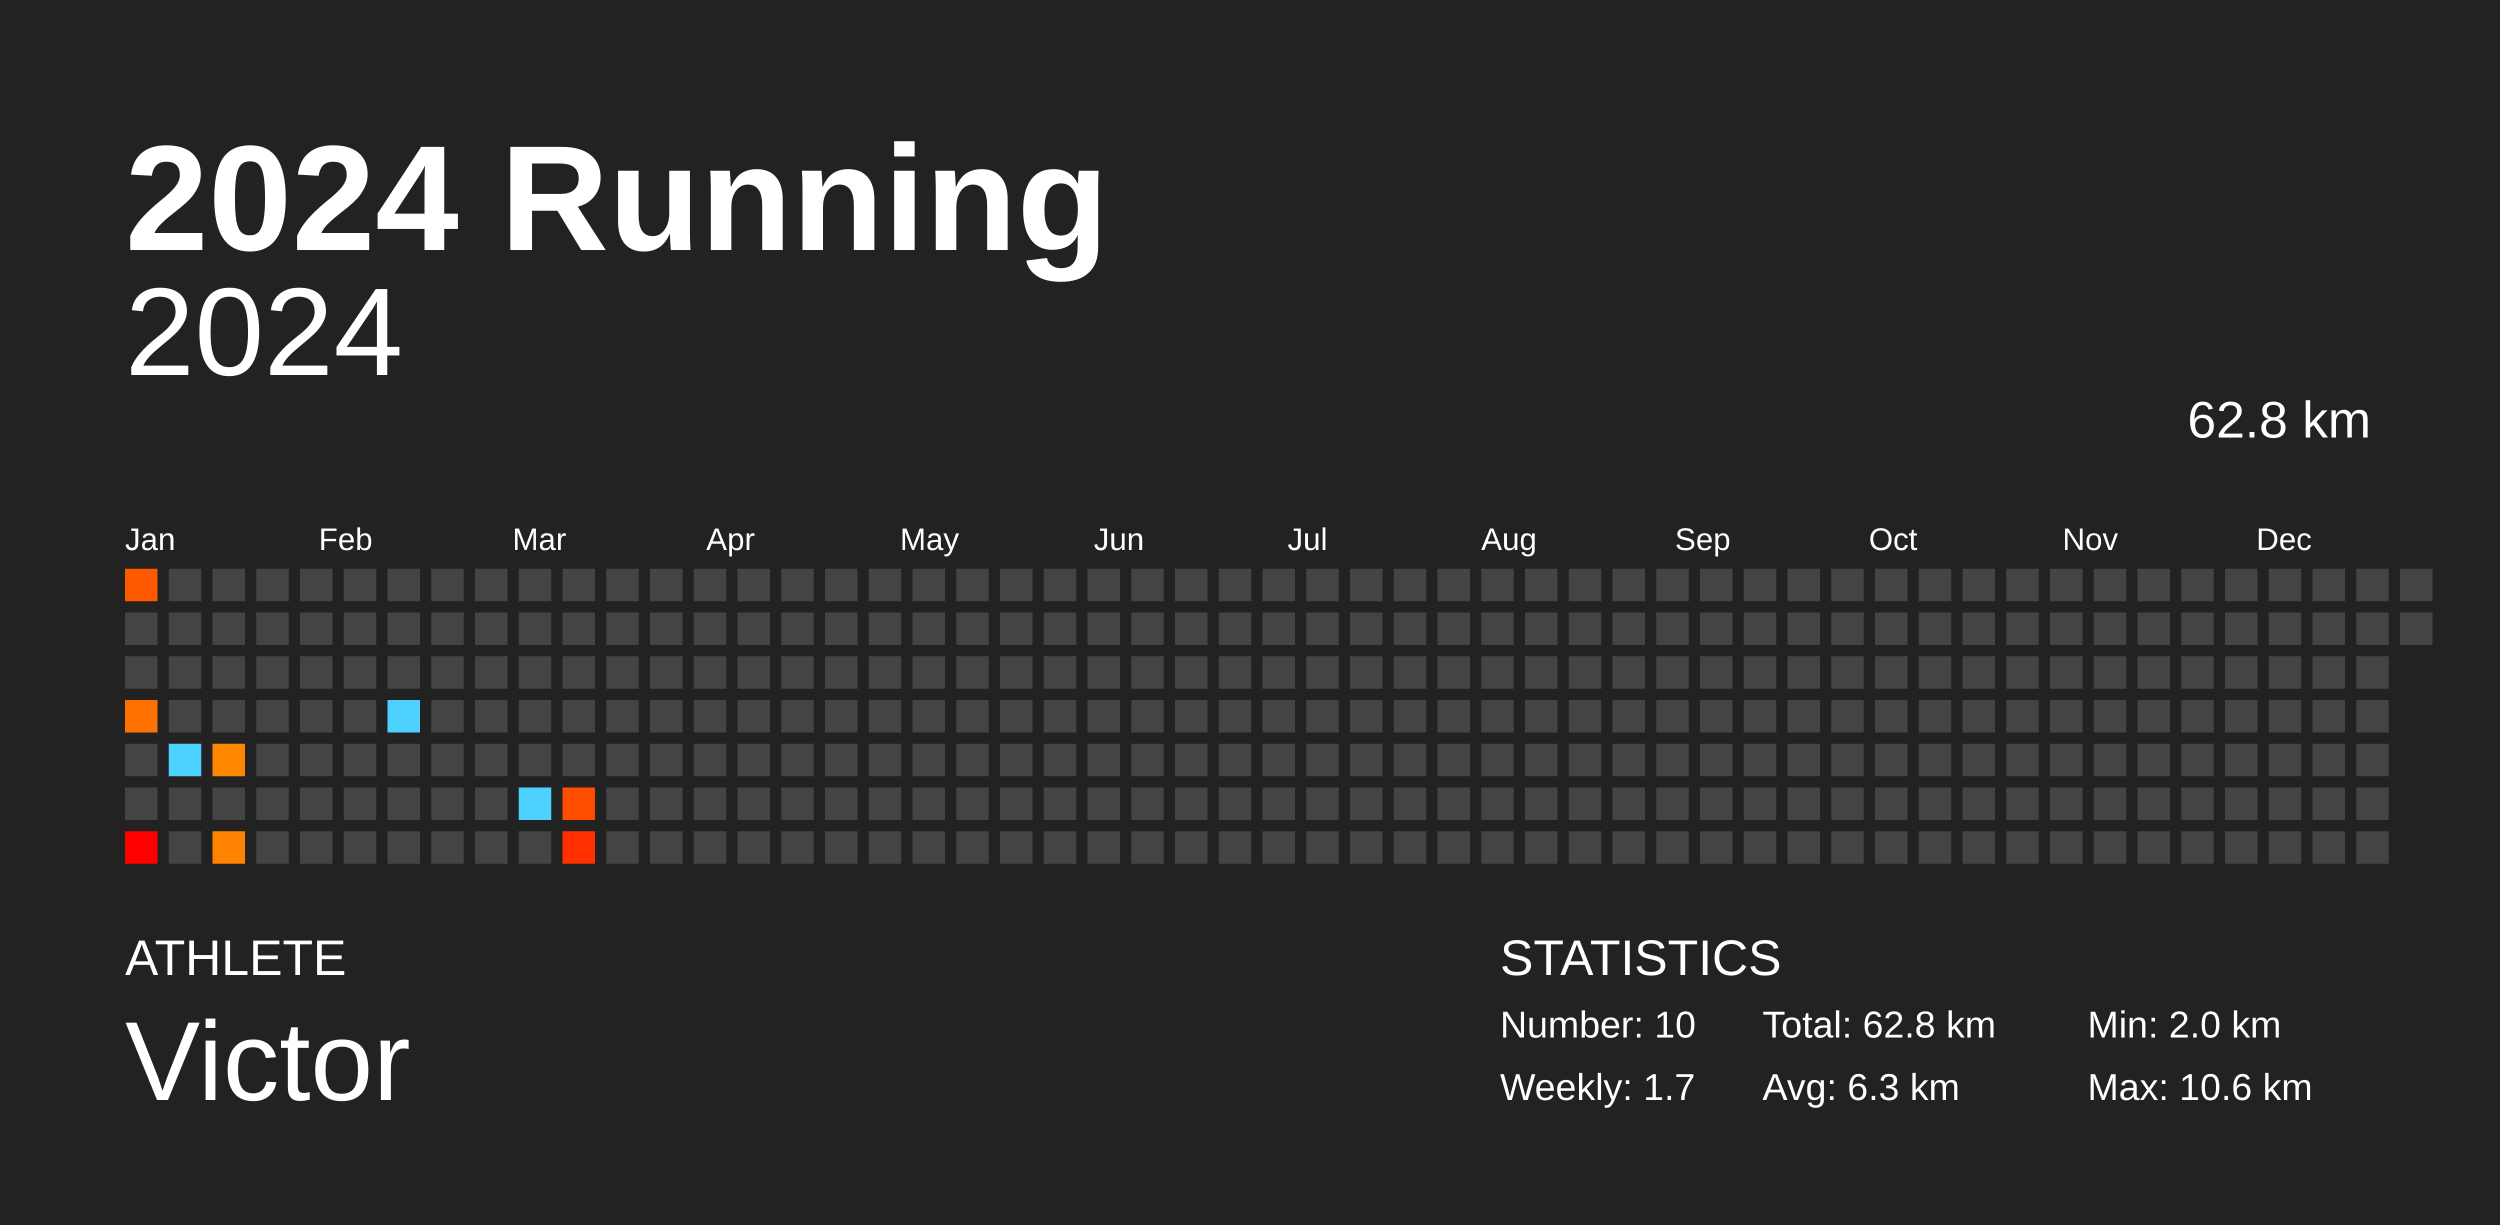
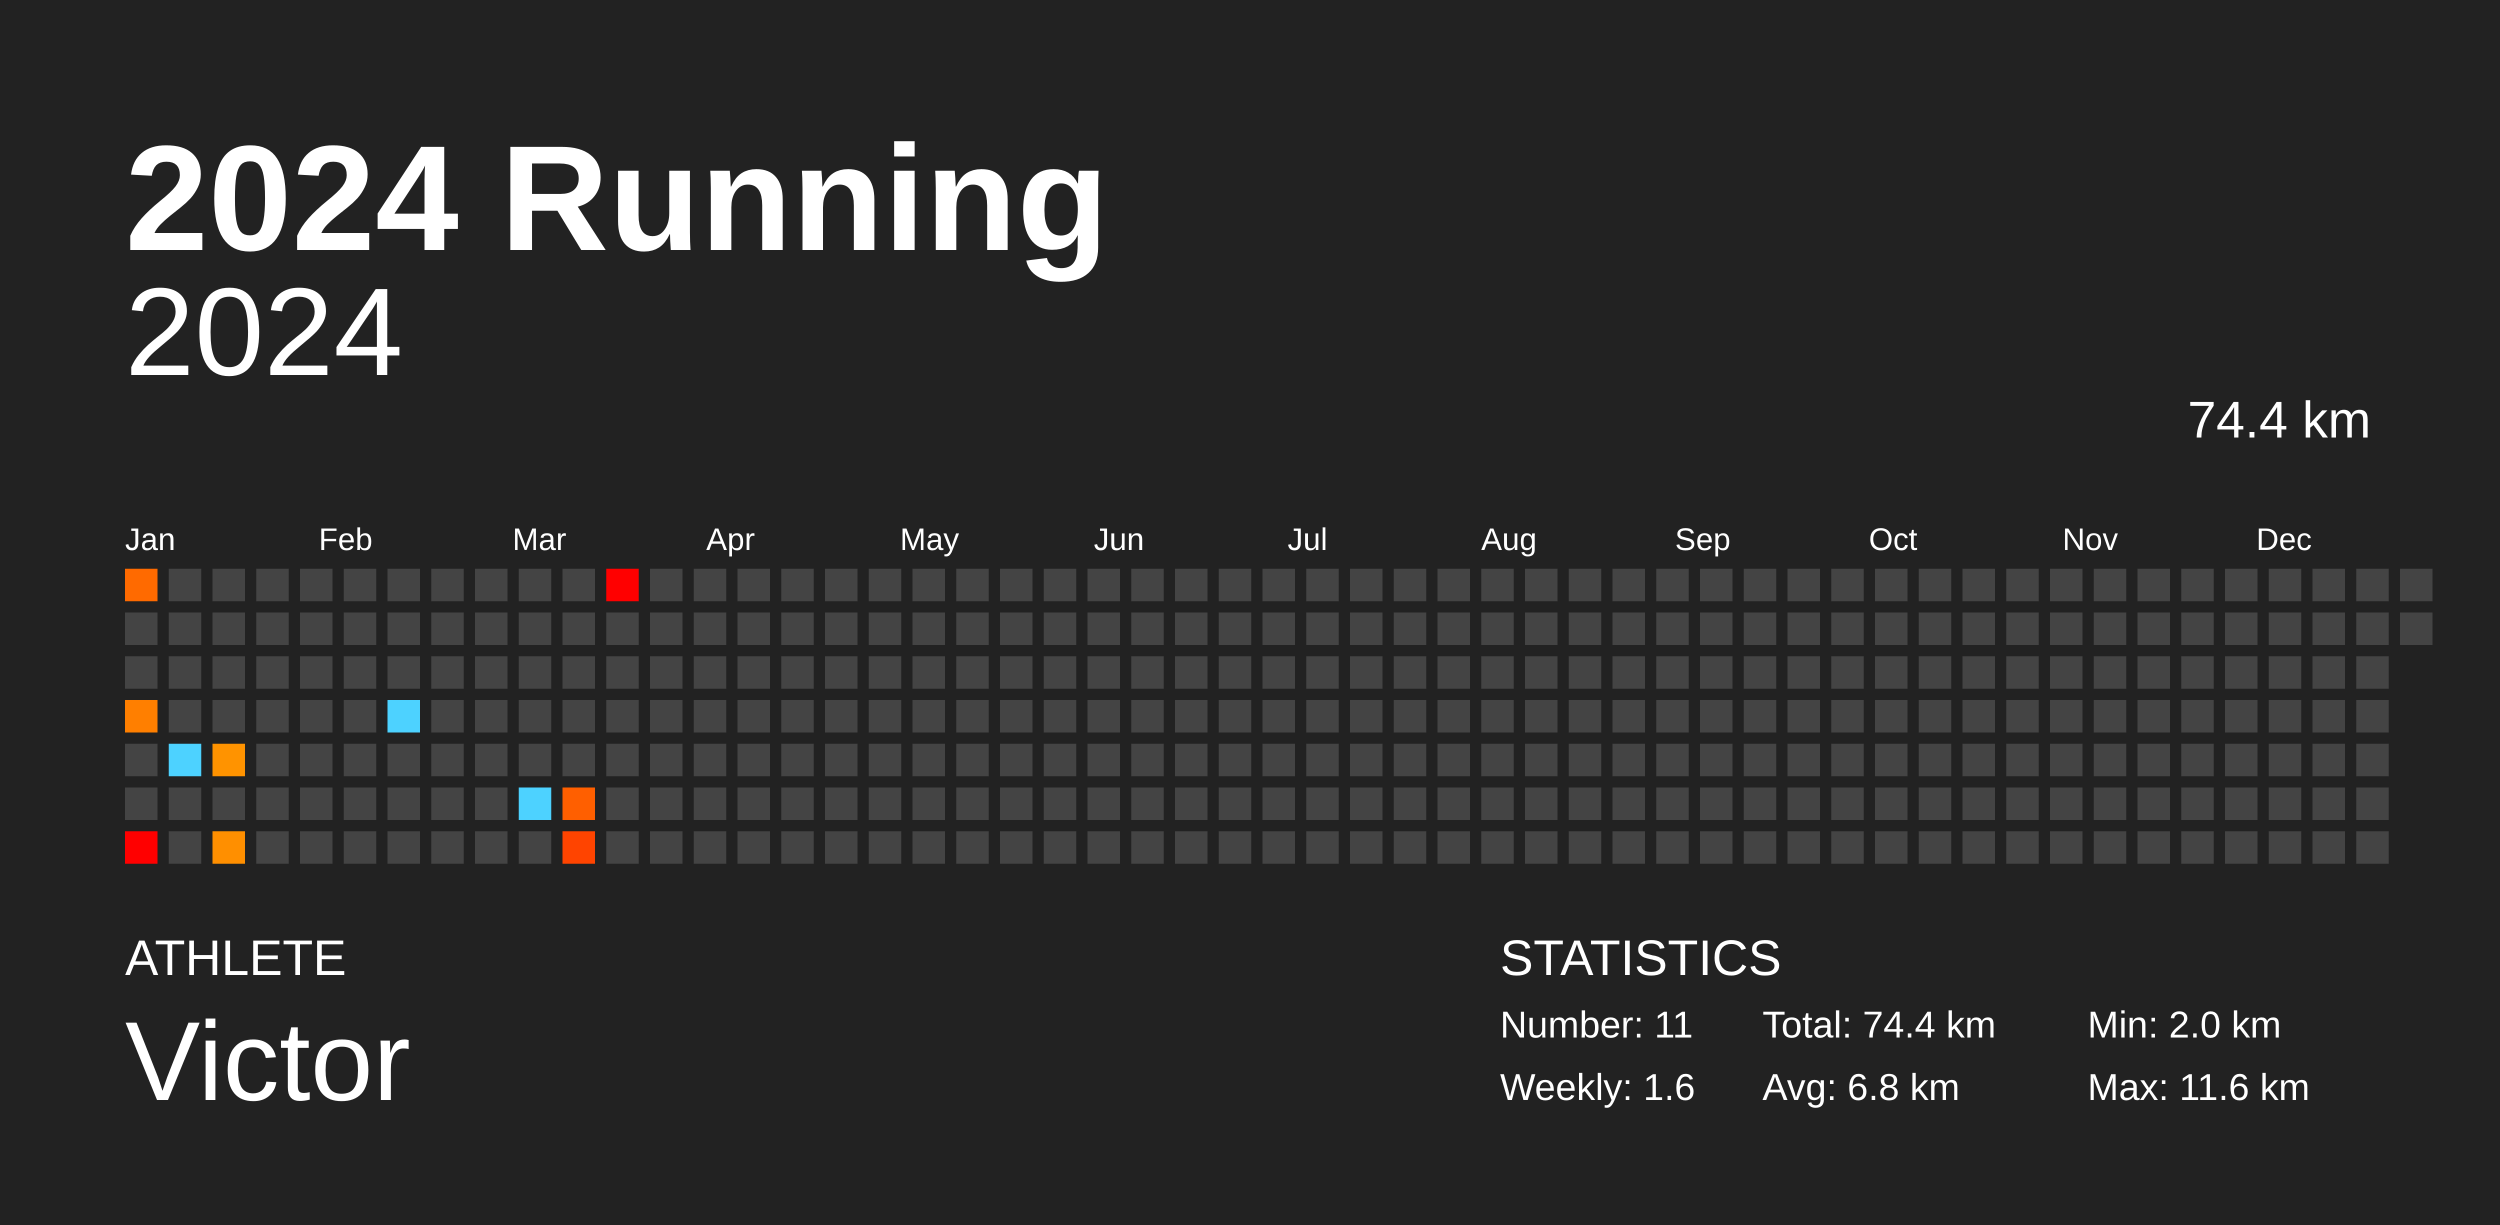
<svg xmlns="http://www.w3.org/2000/svg" baseProfile="full" height="98mm" version="1.1" viewBox="0,0,200,98" width="200mm">
  <defs />
  <rect fill="#222222" height="98" width="200" x="0" y="0" />
  <text fill="#FFFFFF" style="font-size:12px; font-family:Arial; font-weight:bold;" x="10" y="20">2024 Running</text>
  <text fill="#FFFFFF" style="font-size:4px; font-family:Arial" x="10" y="78">ATHLETE</text>
  <text fill="#FFFFFF" style="font-size:9px; font-family:Arial" x="10" y="88">Victor</text>
  <text fill="#FFFFFF" style="font-size:4px; font-family:Arial" x="120" y="78">STATISTICS</text>
-   <text fill="#FFFFFF" style="font-size:3px; font-family:Arial" x="120" y="83">Number: 10</text>
-   <text fill="#FFFFFF" style="font-size:3px; font-family:Arial" x="120" y="88">Weekly: 1.7</text>
-   <text fill="#FFFFFF" style="font-size:3px; font-family:Arial" x="141" y="83">Total: 62.8 km</text>
-   <text fill="#FFFFFF" style="font-size:3px; font-family:Arial" x="141" y="88">Avg: 6.3 km</text>
+   <text fill="#FFFFFF" style="font-size:3px; font-family:Arial" x="120" y="83">Number: 11</text>
+   <text fill="#FFFFFF" style="font-size:3px; font-family:Arial" x="120" y="88">Weekly: 1.6</text>
+   <text fill="#FFFFFF" style="font-size:3px; font-family:Arial" x="141" y="83">Total: 74.4 km</text>
+   <text fill="#FFFFFF" style="font-size:3px; font-family:Arial" x="141" y="88">Avg: 6.8 km</text>
  <text fill="#FFFFFF" style="font-size:3px; font-family:Arial" x="167" y="83">Min: 2.0 km</text>
-   <text fill="#FFFFFF" style="font-size:3px; font-family:Arial" x="167" y="88">Max: 10.6 km</text>
+   <text fill="#FFFFFF" style="font-size:3px; font-family:Arial" x="167" y="88">Max: 11.6 km</text>
  <text alignment-baseline="hanging" fill="#FFFFFF" style="font-size:10.0px; font-family:Arial;" x="10" y="30">2024</text>
-   <text alignment-baseline="hanging" fill="#FFFFFF" style="font-size:4.125px; font-family:Arial;" x="175" y="35">62.8 km</text>
+   <text alignment-baseline="hanging" fill="#FFFFFF" style="font-size:4.125px; font-family:Arial;" x="175" y="35">74.4 km</text>
  <text fill="#FFFFFF" style="font-size:2.5px; font-family:Arial" x="10.0" y="44">Jan</text>
  <text fill="#FFFFFF" style="font-size:2.5px; font-family:Arial" x="25.5" y="44">Feb</text>
  <text fill="#FFFFFF" style="font-size:2.5px; font-family:Arial" x="41.0" y="44">Mar</text>
  <text fill="#FFFFFF" style="font-size:2.5px; font-family:Arial" x="56.5" y="44">Apr</text>
  <text fill="#FFFFFF" style="font-size:2.5px; font-family:Arial" x="72.0" y="44">May</text>
  <text fill="#FFFFFF" style="font-size:2.5px; font-family:Arial" x="87.5" y="44">Jun</text>
  <text fill="#FFFFFF" style="font-size:2.5px; font-family:Arial" x="103.0" y="44">Jul</text>
  <text fill="#FFFFFF" style="font-size:2.5px; font-family:Arial" x="118.5" y="44">Aug</text>
  <text fill="#FFFFFF" style="font-size:2.5px; font-family:Arial" x="134.0" y="44">Sep</text>
  <text fill="#FFFFFF" style="font-size:2.5px; font-family:Arial" x="149.5" y="44">Oct</text>
  <text fill="#FFFFFF" style="font-size:2.5px; font-family:Arial" x="165.0" y="44">Nov</text>
  <text fill="#FFFFFF" style="font-size:2.5px; font-family:Arial" x="180.5" y="44">Dec</text>
-   <rect fill="#ff5900" height="2.6" width="2.6" x="10.0" y="45.5" />
+   <rect fill="#ff6a00" height="2.6" width="2.6" x="10.0" y="45.5" />
  <rect fill="#444444" height="2.6" width="2.6" x="10.0" y="49.0" />
  <rect fill="#444444" height="2.6" width="2.6" x="10.0" y="52.5" />
-   <rect fill="#ff7100" height="2.6" width="2.6" x="10.0" y="56.0" />
+   <rect fill="#ff7f00" height="2.6" width="2.6" x="10.0" y="56.0" />
  <rect fill="#444444" height="2.6" width="2.6" x="10.0" y="59.5" />
  <rect fill="#444444" height="2.6" width="2.6" x="10.0" y="63.0" />
  <rect fill="red" height="2.6" width="2.6" x="10.0" y="66.5" />
  <rect fill="#444444" height="2.6" width="2.6" x="13.5" y="45.5" />
  <rect fill="#444444" height="2.6" width="2.6" x="13.5" y="49.0" />
  <rect fill="#444444" height="2.6" width="2.6" x="13.5" y="52.5" />
  <rect fill="#444444" height="2.6" width="2.6" x="13.5" y="56.0" />
  <rect fill="#4dd2ff" height="2.6" width="2.6" x="13.5" y="59.5" />
  <rect fill="#444444" height="2.6" width="2.6" x="13.5" y="63.0" />
  <rect fill="#444444" height="2.6" width="2.6" x="13.5" y="66.5" />
  <rect fill="#444444" height="2.6" width="2.6" x="17.0" y="45.5" />
  <rect fill="#444444" height="2.6" width="2.6" x="17.0" y="49.0" />
  <rect fill="#444444" height="2.6" width="2.6" x="17.0" y="52.5" />
  <rect fill="#444444" height="2.6" width="2.6" x="17.0" y="56.0" />
-   <rect fill="#ff8700" height="2.6" width="2.6" x="17.0" y="59.5" />
+   <rect fill="#ff9300" height="2.6" width="2.6" x="17.0" y="59.5" />
  <rect fill="#444444" height="2.6" width="2.6" x="17.0" y="63.0" />
-   <rect fill="#ff8200" height="2.6" width="2.6" x="17.0" y="66.5" />
+   <rect fill="#ff8f00" height="2.6" width="2.6" x="17.0" y="66.5" />
  <rect fill="#444444" height="2.6" width="2.6" x="20.5" y="45.5" />
  <rect fill="#444444" height="2.6" width="2.6" x="20.5" y="49.0" />
  <rect fill="#444444" height="2.6" width="2.6" x="20.5" y="52.5" />
  <rect fill="#444444" height="2.6" width="2.6" x="20.5" y="56.0" />
  <rect fill="#444444" height="2.6" width="2.6" x="20.5" y="59.5" />
  <rect fill="#444444" height="2.6" width="2.6" x="20.5" y="63.0" />
  <rect fill="#444444" height="2.6" width="2.6" x="20.5" y="66.5" />
  <rect fill="#444444" height="2.6" width="2.6" x="24.0" y="45.5" />
  <rect fill="#444444" height="2.6" width="2.6" x="24.0" y="49.0" />
  <rect fill="#444444" height="2.6" width="2.6" x="24.0" y="52.5" />
  <rect fill="#444444" height="2.6" width="2.6" x="24.0" y="56.0" />
  <rect fill="#444444" height="2.6" width="2.6" x="24.0" y="59.5" />
  <rect fill="#444444" height="2.6" width="2.6" x="24.0" y="63.0" />
  <rect fill="#444444" height="2.6" width="2.6" x="24.0" y="66.5" />
  <rect fill="#444444" height="2.6" width="2.6" x="27.5" y="45.5" />
  <rect fill="#444444" height="2.6" width="2.6" x="27.5" y="49.0" />
  <rect fill="#444444" height="2.6" width="2.6" x="27.5" y="52.5" />
  <rect fill="#444444" height="2.6" width="2.6" x="27.5" y="56.0" />
  <rect fill="#444444" height="2.6" width="2.6" x="27.5" y="59.5" />
  <rect fill="#444444" height="2.6" width="2.6" x="27.5" y="63.0" />
  <rect fill="#444444" height="2.6" width="2.6" x="27.5" y="66.5" />
  <rect fill="#444444" height="2.6" width="2.6" x="31.0" y="45.5" />
  <rect fill="#444444" height="2.6" width="2.6" x="31.0" y="49.0" />
  <rect fill="#444444" height="2.6" width="2.6" x="31.0" y="52.5" />
  <rect fill="#4dd2ff" height="2.6" width="2.6" x="31.0" y="56.0" />
  <rect fill="#444444" height="2.6" width="2.6" x="31.0" y="59.5" />
  <rect fill="#444444" height="2.6" width="2.6" x="31.0" y="63.0" />
  <rect fill="#444444" height="2.6" width="2.6" x="31.0" y="66.5" />
  <rect fill="#444444" height="2.6" width="2.6" x="34.5" y="45.5" />
  <rect fill="#444444" height="2.6" width="2.6" x="34.5" y="49.0" />
  <rect fill="#444444" height="2.6" width="2.6" x="34.5" y="52.5" />
  <rect fill="#444444" height="2.6" width="2.6" x="34.5" y="56.0" />
  <rect fill="#444444" height="2.6" width="2.6" x="34.5" y="59.5" />
  <rect fill="#444444" height="2.6" width="2.6" x="34.5" y="63.0" />
  <rect fill="#444444" height="2.6" width="2.6" x="34.5" y="66.5" />
  <rect fill="#444444" height="2.6" width="2.6" x="38.0" y="45.5" />
  <rect fill="#444444" height="2.6" width="2.6" x="38.0" y="49.0" />
  <rect fill="#444444" height="2.6" width="2.6" x="38.0" y="52.5" />
  <rect fill="#444444" height="2.6" width="2.6" x="38.0" y="56.0" />
  <rect fill="#444444" height="2.6" width="2.6" x="38.0" y="59.5" />
  <rect fill="#444444" height="2.6" width="2.6" x="38.0" y="63.0" />
  <rect fill="#444444" height="2.6" width="2.6" x="38.0" y="66.5" />
  <rect fill="#444444" height="2.6" width="2.6" x="41.5" y="45.5" />
  <rect fill="#444444" height="2.6" width="2.6" x="41.5" y="49.0" />
  <rect fill="#444444" height="2.6" width="2.6" x="41.5" y="52.5" />
  <rect fill="#444444" height="2.6" width="2.6" x="41.5" y="56.0" />
  <rect fill="#444444" height="2.6" width="2.6" x="41.5" y="59.5" />
  <rect fill="#4dd2ff" height="2.6" width="2.6" x="41.5" y="63.0" />
  <rect fill="#444444" height="2.6" width="2.6" x="41.5" y="66.5" />
  <rect fill="#444444" height="2.6" width="2.6" x="45.0" y="45.5" />
  <rect fill="#444444" height="2.6" width="2.6" x="45.0" y="49.0" />
  <rect fill="#444444" height="2.6" width="2.6" x="45.0" y="52.5" />
  <rect fill="#444444" height="2.6" width="2.6" x="45.0" y="56.0" />
  <rect fill="#444444" height="2.6" width="2.6" x="45.0" y="59.5" />
-   <rect fill="#ff4d00" height="2.6" width="2.6" x="45.0" y="63.0" />
-   <rect fill="#ff2f00" height="2.6" width="2.6" x="45.0" y="66.5" />
-   <rect fill="#444444" height="2.6" width="2.6" x="48.5" y="45.5" />
+   <rect fill="#ff5f00" height="2.6" width="2.6" x="45.0" y="63.0" />
+   <rect fill="#ff4400" height="2.6" width="2.6" x="45.0" y="66.5" />
+   <rect fill="red" height="2.6" width="2.6" x="48.5" y="45.5" />
  <rect fill="#444444" height="2.6" width="2.6" x="48.5" y="49.0" />
  <rect fill="#444444" height="2.6" width="2.6" x="48.5" y="52.5" />
  <rect fill="#444444" height="2.6" width="2.6" x="48.5" y="56.0" />
  <rect fill="#444444" height="2.6" width="2.6" x="48.5" y="59.5" />
  <rect fill="#444444" height="2.6" width="2.6" x="48.5" y="63.0" />
  <rect fill="#444444" height="2.6" width="2.6" x="48.5" y="66.5" />
  <rect fill="#444444" height="2.6" width="2.6" x="52.0" y="45.5" />
  <rect fill="#444444" height="2.6" width="2.6" x="52.0" y="49.0" />
  <rect fill="#444444" height="2.6" width="2.6" x="52.0" y="52.5" />
  <rect fill="#444444" height="2.6" width="2.6" x="52.0" y="56.0" />
  <rect fill="#444444" height="2.6" width="2.6" x="52.0" y="59.5" />
  <rect fill="#444444" height="2.6" width="2.6" x="52.0" y="63.0" />
  <rect fill="#444444" height="2.6" width="2.6" x="52.0" y="66.5" />
  <rect fill="#444444" height="2.6" width="2.6" x="55.5" y="45.5" />
  <rect fill="#444444" height="2.6" width="2.6" x="55.5" y="49.0" />
  <rect fill="#444444" height="2.6" width="2.6" x="55.5" y="52.5" />
  <rect fill="#444444" height="2.6" width="2.6" x="55.5" y="56.0" />
  <rect fill="#444444" height="2.6" width="2.6" x="55.5" y="59.5" />
  <rect fill="#444444" height="2.6" width="2.6" x="55.5" y="63.0" />
  <rect fill="#444444" height="2.6" width="2.6" x="55.5" y="66.5" />
  <rect fill="#444444" height="2.6" width="2.6" x="59.0" y="45.5" />
  <rect fill="#444444" height="2.6" width="2.6" x="59.0" y="49.0" />
  <rect fill="#444444" height="2.6" width="2.6" x="59.0" y="52.5" />
  <rect fill="#444444" height="2.6" width="2.6" x="59.0" y="56.0" />
  <rect fill="#444444" height="2.6" width="2.6" x="59.0" y="59.5" />
  <rect fill="#444444" height="2.6" width="2.6" x="59.0" y="63.0" />
  <rect fill="#444444" height="2.6" width="2.6" x="59.0" y="66.5" />
  <rect fill="#444444" height="2.6" width="2.6" x="62.5" y="45.5" />
  <rect fill="#444444" height="2.6" width="2.6" x="62.5" y="49.0" />
  <rect fill="#444444" height="2.6" width="2.6" x="62.5" y="52.5" />
  <rect fill="#444444" height="2.6" width="2.6" x="62.5" y="56.0" />
  <rect fill="#444444" height="2.6" width="2.6" x="62.5" y="59.5" />
  <rect fill="#444444" height="2.6" width="2.6" x="62.5" y="63.0" />
  <rect fill="#444444" height="2.6" width="2.6" x="62.5" y="66.5" />
  <rect fill="#444444" height="2.6" width="2.6" x="66.0" y="45.5" />
  <rect fill="#444444" height="2.6" width="2.6" x="66.0" y="49.0" />
  <rect fill="#444444" height="2.6" width="2.6" x="66.0" y="52.5" />
  <rect fill="#444444" height="2.6" width="2.6" x="66.0" y="56.0" />
  <rect fill="#444444" height="2.6" width="2.6" x="66.0" y="59.5" />
  <rect fill="#444444" height="2.6" width="2.6" x="66.0" y="63.0" />
  <rect fill="#444444" height="2.6" width="2.6" x="66.0" y="66.5" />
  <rect fill="#444444" height="2.6" width="2.6" x="69.5" y="45.5" />
  <rect fill="#444444" height="2.6" width="2.6" x="69.5" y="49.0" />
  <rect fill="#444444" height="2.6" width="2.6" x="69.5" y="52.5" />
  <rect fill="#444444" height="2.6" width="2.6" x="69.5" y="56.0" />
  <rect fill="#444444" height="2.6" width="2.6" x="69.5" y="59.5" />
  <rect fill="#444444" height="2.6" width="2.6" x="69.5" y="63.0" />
  <rect fill="#444444" height="2.6" width="2.6" x="69.5" y="66.5" />
  <rect fill="#444444" height="2.6" width="2.6" x="73.0" y="45.5" />
  <rect fill="#444444" height="2.6" width="2.6" x="73.0" y="49.0" />
  <rect fill="#444444" height="2.6" width="2.6" x="73.0" y="52.5" />
  <rect fill="#444444" height="2.6" width="2.6" x="73.0" y="56.0" />
  <rect fill="#444444" height="2.6" width="2.6" x="73.0" y="59.5" />
  <rect fill="#444444" height="2.6" width="2.6" x="73.0" y="63.0" />
  <rect fill="#444444" height="2.6" width="2.6" x="73.0" y="66.5" />
  <rect fill="#444444" height="2.6" width="2.6" x="76.5" y="45.5" />
  <rect fill="#444444" height="2.6" width="2.6" x="76.5" y="49.0" />
  <rect fill="#444444" height="2.6" width="2.6" x="76.5" y="52.5" />
  <rect fill="#444444" height="2.6" width="2.6" x="76.5" y="56.0" />
  <rect fill="#444444" height="2.6" width="2.6" x="76.5" y="59.5" />
  <rect fill="#444444" height="2.6" width="2.6" x="76.5" y="63.0" />
  <rect fill="#444444" height="2.6" width="2.6" x="76.5" y="66.5" />
  <rect fill="#444444" height="2.6" width="2.6" x="80.0" y="45.5" />
  <rect fill="#444444" height="2.6" width="2.6" x="80.0" y="49.0" />
  <rect fill="#444444" height="2.6" width="2.6" x="80.0" y="52.5" />
  <rect fill="#444444" height="2.6" width="2.6" x="80.0" y="56.0" />
  <rect fill="#444444" height="2.6" width="2.6" x="80.0" y="59.5" />
  <rect fill="#444444" height="2.6" width="2.6" x="80.0" y="63.0" />
  <rect fill="#444444" height="2.6" width="2.6" x="80.0" y="66.5" />
  <rect fill="#444444" height="2.6" width="2.6" x="83.5" y="45.5" />
  <rect fill="#444444" height="2.6" width="2.6" x="83.5" y="49.0" />
  <rect fill="#444444" height="2.6" width="2.6" x="83.5" y="52.5" />
  <rect fill="#444444" height="2.6" width="2.6" x="83.5" y="56.0" />
  <rect fill="#444444" height="2.6" width="2.6" x="83.5" y="59.5" />
  <rect fill="#444444" height="2.6" width="2.6" x="83.5" y="63.0" />
  <rect fill="#444444" height="2.6" width="2.6" x="83.5" y="66.5" />
  <rect fill="#444444" height="2.6" width="2.6" x="87.0" y="45.5" />
  <rect fill="#444444" height="2.6" width="2.6" x="87.0" y="49.0" />
  <rect fill="#444444" height="2.6" width="2.6" x="87.0" y="52.5" />
  <rect fill="#444444" height="2.6" width="2.6" x="87.0" y="56.0" />
  <rect fill="#444444" height="2.6" width="2.6" x="87.0" y="59.5" />
  <rect fill="#444444" height="2.6" width="2.6" x="87.0" y="63.0" />
  <rect fill="#444444" height="2.6" width="2.6" x="87.0" y="66.5" />
  <rect fill="#444444" height="2.6" width="2.6" x="90.5" y="45.5" />
  <rect fill="#444444" height="2.6" width="2.6" x="90.5" y="49.0" />
  <rect fill="#444444" height="2.6" width="2.6" x="90.5" y="52.5" />
  <rect fill="#444444" height="2.6" width="2.6" x="90.5" y="56.0" />
  <rect fill="#444444" height="2.6" width="2.6" x="90.5" y="59.5" />
  <rect fill="#444444" height="2.6" width="2.6" x="90.5" y="63.0" />
  <rect fill="#444444" height="2.6" width="2.6" x="90.5" y="66.5" />
  <rect fill="#444444" height="2.6" width="2.6" x="94.0" y="45.5" />
  <rect fill="#444444" height="2.6" width="2.6" x="94.0" y="49.0" />
  <rect fill="#444444" height="2.6" width="2.6" x="94.0" y="52.5" />
  <rect fill="#444444" height="2.6" width="2.6" x="94.0" y="56.0" />
  <rect fill="#444444" height="2.6" width="2.6" x="94.0" y="59.5" />
  <rect fill="#444444" height="2.6" width="2.6" x="94.0" y="63.0" />
  <rect fill="#444444" height="2.6" width="2.6" x="94.0" y="66.5" />
  <rect fill="#444444" height="2.6" width="2.6" x="97.5" y="45.5" />
  <rect fill="#444444" height="2.6" width="2.6" x="97.5" y="49.0" />
  <rect fill="#444444" height="2.6" width="2.6" x="97.5" y="52.5" />
  <rect fill="#444444" height="2.6" width="2.6" x="97.5" y="56.0" />
  <rect fill="#444444" height="2.6" width="2.6" x="97.5" y="59.5" />
  <rect fill="#444444" height="2.6" width="2.6" x="97.5" y="63.0" />
  <rect fill="#444444" height="2.6" width="2.6" x="97.5" y="66.5" />
  <rect fill="#444444" height="2.6" width="2.6" x="101.0" y="45.5" />
  <rect fill="#444444" height="2.6" width="2.6" x="101.0" y="49.0" />
  <rect fill="#444444" height="2.6" width="2.6" x="101.0" y="52.5" />
  <rect fill="#444444" height="2.6" width="2.6" x="101.0" y="56.0" />
  <rect fill="#444444" height="2.6" width="2.6" x="101.0" y="59.5" />
  <rect fill="#444444" height="2.6" width="2.6" x="101.0" y="63.0" />
  <rect fill="#444444" height="2.6" width="2.6" x="101.0" y="66.5" />
  <rect fill="#444444" height="2.6" width="2.6" x="104.5" y="45.5" />
  <rect fill="#444444" height="2.6" width="2.6" x="104.5" y="49.0" />
  <rect fill="#444444" height="2.6" width="2.6" x="104.5" y="52.5" />
  <rect fill="#444444" height="2.6" width="2.6" x="104.5" y="56.0" />
  <rect fill="#444444" height="2.6" width="2.6" x="104.5" y="59.5" />
  <rect fill="#444444" height="2.6" width="2.6" x="104.5" y="63.0" />
  <rect fill="#444444" height="2.6" width="2.6" x="104.5" y="66.5" />
  <rect fill="#444444" height="2.6" width="2.6" x="108.0" y="45.5" />
  <rect fill="#444444" height="2.6" width="2.6" x="108.0" y="49.0" />
  <rect fill="#444444" height="2.6" width="2.6" x="108.0" y="52.5" />
  <rect fill="#444444" height="2.6" width="2.6" x="108.0" y="56.0" />
  <rect fill="#444444" height="2.6" width="2.6" x="108.0" y="59.5" />
  <rect fill="#444444" height="2.6" width="2.6" x="108.0" y="63.0" />
  <rect fill="#444444" height="2.6" width="2.6" x="108.0" y="66.5" />
  <rect fill="#444444" height="2.6" width="2.6" x="111.5" y="45.5" />
  <rect fill="#444444" height="2.6" width="2.6" x="111.5" y="49.0" />
  <rect fill="#444444" height="2.6" width="2.6" x="111.5" y="52.5" />
  <rect fill="#444444" height="2.6" width="2.6" x="111.5" y="56.0" />
  <rect fill="#444444" height="2.6" width="2.6" x="111.5" y="59.5" />
  <rect fill="#444444" height="2.6" width="2.6" x="111.5" y="63.0" />
  <rect fill="#444444" height="2.6" width="2.6" x="111.5" y="66.5" />
  <rect fill="#444444" height="2.6" width="2.6" x="115.0" y="45.5" />
  <rect fill="#444444" height="2.6" width="2.6" x="115.0" y="49.0" />
  <rect fill="#444444" height="2.6" width="2.6" x="115.0" y="52.5" />
  <rect fill="#444444" height="2.6" width="2.6" x="115.0" y="56.0" />
  <rect fill="#444444" height="2.6" width="2.6" x="115.0" y="59.5" />
  <rect fill="#444444" height="2.6" width="2.6" x="115.0" y="63.0" />
  <rect fill="#444444" height="2.6" width="2.6" x="115.0" y="66.5" />
  <rect fill="#444444" height="2.6" width="2.6" x="118.5" y="45.5" />
  <rect fill="#444444" height="2.6" width="2.6" x="118.5" y="49.0" />
  <rect fill="#444444" height="2.6" width="2.6" x="118.5" y="52.5" />
  <rect fill="#444444" height="2.6" width="2.6" x="118.5" y="56.0" />
  <rect fill="#444444" height="2.6" width="2.6" x="118.5" y="59.5" />
  <rect fill="#444444" height="2.6" width="2.6" x="118.5" y="63.0" />
  <rect fill="#444444" height="2.6" width="2.6" x="118.5" y="66.5" />
  <rect fill="#444444" height="2.6" width="2.6" x="122.0" y="45.5" />
  <rect fill="#444444" height="2.6" width="2.6" x="122.0" y="49.0" />
  <rect fill="#444444" height="2.6" width="2.6" x="122.0" y="52.5" />
  <rect fill="#444444" height="2.6" width="2.6" x="122.0" y="56.0" />
  <rect fill="#444444" height="2.6" width="2.6" x="122.0" y="59.5" />
  <rect fill="#444444" height="2.6" width="2.6" x="122.0" y="63.0" />
  <rect fill="#444444" height="2.6" width="2.6" x="122.0" y="66.5" />
  <rect fill="#444444" height="2.6" width="2.6" x="125.5" y="45.5" />
  <rect fill="#444444" height="2.6" width="2.6" x="125.5" y="49.0" />
  <rect fill="#444444" height="2.6" width="2.6" x="125.5" y="52.5" />
  <rect fill="#444444" height="2.6" width="2.6" x="125.5" y="56.0" />
  <rect fill="#444444" height="2.6" width="2.6" x="125.5" y="59.5" />
  <rect fill="#444444" height="2.6" width="2.6" x="125.5" y="63.0" />
  <rect fill="#444444" height="2.6" width="2.6" x="125.5" y="66.5" />
  <rect fill="#444444" height="2.6" width="2.6" x="129.0" y="45.5" />
  <rect fill="#444444" height="2.6" width="2.6" x="129.0" y="49.0" />
  <rect fill="#444444" height="2.6" width="2.6" x="129.0" y="52.5" />
  <rect fill="#444444" height="2.6" width="2.6" x="129.0" y="56.0" />
  <rect fill="#444444" height="2.6" width="2.6" x="129.0" y="59.5" />
  <rect fill="#444444" height="2.6" width="2.6" x="129.0" y="63.0" />
  <rect fill="#444444" height="2.6" width="2.6" x="129.0" y="66.5" />
  <rect fill="#444444" height="2.6" width="2.6" x="132.5" y="45.5" />
  <rect fill="#444444" height="2.6" width="2.6" x="132.5" y="49.0" />
  <rect fill="#444444" height="2.6" width="2.6" x="132.5" y="52.5" />
  <rect fill="#444444" height="2.6" width="2.6" x="132.5" y="56.0" />
  <rect fill="#444444" height="2.6" width="2.6" x="132.5" y="59.5" />
  <rect fill="#444444" height="2.6" width="2.6" x="132.5" y="63.0" />
  <rect fill="#444444" height="2.6" width="2.6" x="132.5" y="66.5" />
  <rect fill="#444444" height="2.6" width="2.6" x="136.0" y="45.5" />
  <rect fill="#444444" height="2.6" width="2.6" x="136.0" y="49.0" />
  <rect fill="#444444" height="2.6" width="2.6" x="136.0" y="52.5" />
  <rect fill="#444444" height="2.6" width="2.6" x="136.0" y="56.0" />
  <rect fill="#444444" height="2.6" width="2.6" x="136.0" y="59.5" />
  <rect fill="#444444" height="2.6" width="2.6" x="136.0" y="63.0" />
  <rect fill="#444444" height="2.6" width="2.6" x="136.0" y="66.5" />
  <rect fill="#444444" height="2.6" width="2.6" x="139.5" y="45.5" />
  <rect fill="#444444" height="2.6" width="2.6" x="139.5" y="49.0" />
  <rect fill="#444444" height="2.6" width="2.6" x="139.5" y="52.5" />
  <rect fill="#444444" height="2.6" width="2.6" x="139.5" y="56.0" />
  <rect fill="#444444" height="2.6" width="2.6" x="139.5" y="59.5" />
  <rect fill="#444444" height="2.6" width="2.6" x="139.5" y="63.0" />
  <rect fill="#444444" height="2.6" width="2.6" x="139.5" y="66.5" />
  <rect fill="#444444" height="2.6" width="2.6" x="143.0" y="45.5" />
  <rect fill="#444444" height="2.6" width="2.6" x="143.0" y="49.0" />
  <rect fill="#444444" height="2.6" width="2.6" x="143.0" y="52.5" />
  <rect fill="#444444" height="2.6" width="2.6" x="143.0" y="56.0" />
  <rect fill="#444444" height="2.6" width="2.6" x="143.0" y="59.5" />
  <rect fill="#444444" height="2.6" width="2.6" x="143.0" y="63.0" />
  <rect fill="#444444" height="2.6" width="2.6" x="143.0" y="66.5" />
  <rect fill="#444444" height="2.6" width="2.6" x="146.5" y="45.5" />
  <rect fill="#444444" height="2.6" width="2.6" x="146.5" y="49.0" />
  <rect fill="#444444" height="2.6" width="2.6" x="146.5" y="52.5" />
  <rect fill="#444444" height="2.6" width="2.6" x="146.5" y="56.0" />
  <rect fill="#444444" height="2.6" width="2.6" x="146.5" y="59.5" />
  <rect fill="#444444" height="2.6" width="2.6" x="146.5" y="63.0" />
  <rect fill="#444444" height="2.6" width="2.6" x="146.5" y="66.5" />
  <rect fill="#444444" height="2.6" width="2.6" x="150.0" y="45.5" />
  <rect fill="#444444" height="2.6" width="2.6" x="150.0" y="49.0" />
  <rect fill="#444444" height="2.6" width="2.6" x="150.0" y="52.5" />
  <rect fill="#444444" height="2.6" width="2.6" x="150.0" y="56.0" />
  <rect fill="#444444" height="2.6" width="2.6" x="150.0" y="59.5" />
  <rect fill="#444444" height="2.6" width="2.6" x="150.0" y="63.0" />
  <rect fill="#444444" height="2.6" width="2.6" x="150.0" y="66.5" />
  <rect fill="#444444" height="2.6" width="2.6" x="153.5" y="45.5" />
  <rect fill="#444444" height="2.6" width="2.6" x="153.5" y="49.0" />
  <rect fill="#444444" height="2.6" width="2.6" x="153.5" y="52.5" />
  <rect fill="#444444" height="2.6" width="2.6" x="153.5" y="56.0" />
  <rect fill="#444444" height="2.6" width="2.6" x="153.5" y="59.5" />
  <rect fill="#444444" height="2.6" width="2.6" x="153.5" y="63.0" />
  <rect fill="#444444" height="2.6" width="2.6" x="153.5" y="66.5" />
  <rect fill="#444444" height="2.6" width="2.6" x="157.0" y="45.5" />
  <rect fill="#444444" height="2.6" width="2.6" x="157.0" y="49.0" />
  <rect fill="#444444" height="2.6" width="2.6" x="157.0" y="52.5" />
  <rect fill="#444444" height="2.6" width="2.6" x="157.0" y="56.0" />
  <rect fill="#444444" height="2.6" width="2.6" x="157.0" y="59.5" />
  <rect fill="#444444" height="2.6" width="2.6" x="157.0" y="63.0" />
  <rect fill="#444444" height="2.6" width="2.6" x="157.0" y="66.5" />
  <rect fill="#444444" height="2.6" width="2.6" x="160.5" y="45.5" />
  <rect fill="#444444" height="2.6" width="2.6" x="160.5" y="49.0" />
  <rect fill="#444444" height="2.6" width="2.6" x="160.5" y="52.5" />
  <rect fill="#444444" height="2.6" width="2.6" x="160.5" y="56.0" />
  <rect fill="#444444" height="2.6" width="2.6" x="160.5" y="59.5" />
  <rect fill="#444444" height="2.6" width="2.6" x="160.5" y="63.0" />
  <rect fill="#444444" height="2.6" width="2.6" x="160.5" y="66.5" />
  <rect fill="#444444" height="2.6" width="2.6" x="164.0" y="45.5" />
  <rect fill="#444444" height="2.6" width="2.6" x="164.0" y="49.0" />
  <rect fill="#444444" height="2.6" width="2.6" x="164.0" y="52.5" />
  <rect fill="#444444" height="2.6" width="2.6" x="164.0" y="56.0" />
  <rect fill="#444444" height="2.6" width="2.6" x="164.0" y="59.5" />
  <rect fill="#444444" height="2.6" width="2.6" x="164.0" y="63.0" />
  <rect fill="#444444" height="2.6" width="2.6" x="164.0" y="66.5" />
  <rect fill="#444444" height="2.6" width="2.6" x="167.5" y="45.5" />
  <rect fill="#444444" height="2.6" width="2.6" x="167.5" y="49.0" />
  <rect fill="#444444" height="2.6" width="2.6" x="167.5" y="52.5" />
  <rect fill="#444444" height="2.6" width="2.6" x="167.5" y="56.0" />
  <rect fill="#444444" height="2.6" width="2.6" x="167.5" y="59.5" />
  <rect fill="#444444" height="2.6" width="2.6" x="167.5" y="63.0" />
  <rect fill="#444444" height="2.6" width="2.6" x="167.5" y="66.5" />
  <rect fill="#444444" height="2.6" width="2.6" x="171.0" y="45.5" />
  <rect fill="#444444" height="2.6" width="2.6" x="171.0" y="49.0" />
  <rect fill="#444444" height="2.6" width="2.6" x="171.0" y="52.5" />
  <rect fill="#444444" height="2.6" width="2.6" x="171.0" y="56.0" />
  <rect fill="#444444" height="2.6" width="2.6" x="171.0" y="59.5" />
  <rect fill="#444444" height="2.6" width="2.6" x="171.0" y="63.0" />
  <rect fill="#444444" height="2.6" width="2.6" x="171.0" y="66.5" />
  <rect fill="#444444" height="2.6" width="2.6" x="174.5" y="45.5" />
  <rect fill="#444444" height="2.6" width="2.6" x="174.5" y="49.0" />
  <rect fill="#444444" height="2.6" width="2.6" x="174.5" y="52.5" />
  <rect fill="#444444" height="2.6" width="2.6" x="174.5" y="56.0" />
  <rect fill="#444444" height="2.6" width="2.6" x="174.5" y="59.5" />
  <rect fill="#444444" height="2.6" width="2.6" x="174.5" y="63.0" />
  <rect fill="#444444" height="2.6" width="2.6" x="174.5" y="66.5" />
  <rect fill="#444444" height="2.6" width="2.6" x="178.0" y="45.5" />
  <rect fill="#444444" height="2.6" width="2.6" x="178.0" y="49.0" />
  <rect fill="#444444" height="2.6" width="2.6" x="178.0" y="52.5" />
  <rect fill="#444444" height="2.6" width="2.6" x="178.0" y="56.0" />
  <rect fill="#444444" height="2.6" width="2.6" x="178.0" y="59.5" />
  <rect fill="#444444" height="2.6" width="2.6" x="178.0" y="63.0" />
  <rect fill="#444444" height="2.6" width="2.6" x="178.0" y="66.5" />
  <rect fill="#444444" height="2.6" width="2.6" x="181.5" y="45.5" />
  <rect fill="#444444" height="2.6" width="2.6" x="181.5" y="49.0" />
  <rect fill="#444444" height="2.6" width="2.6" x="181.5" y="52.5" />
  <rect fill="#444444" height="2.6" width="2.6" x="181.5" y="56.0" />
  <rect fill="#444444" height="2.6" width="2.6" x="181.5" y="59.5" />
  <rect fill="#444444" height="2.6" width="2.6" x="181.5" y="63.0" />
  <rect fill="#444444" height="2.6" width="2.6" x="181.5" y="66.5" />
  <rect fill="#444444" height="2.6" width="2.6" x="185.0" y="45.5" />
  <rect fill="#444444" height="2.6" width="2.6" x="185.0" y="49.0" />
  <rect fill="#444444" height="2.6" width="2.6" x="185.0" y="52.5" />
  <rect fill="#444444" height="2.6" width="2.6" x="185.0" y="56.0" />
  <rect fill="#444444" height="2.6" width="2.6" x="185.0" y="59.5" />
  <rect fill="#444444" height="2.6" width="2.6" x="185.0" y="63.0" />
  <rect fill="#444444" height="2.6" width="2.6" x="185.0" y="66.5" />
  <rect fill="#444444" height="2.6" width="2.6" x="188.5" y="45.5" />
  <rect fill="#444444" height="2.6" width="2.6" x="188.5" y="49.0" />
  <rect fill="#444444" height="2.6" width="2.6" x="188.5" y="52.5" />
  <rect fill="#444444" height="2.6" width="2.6" x="188.5" y="56.0" />
  <rect fill="#444444" height="2.6" width="2.6" x="188.5" y="59.5" />
  <rect fill="#444444" height="2.6" width="2.6" x="188.5" y="63.0" />
  <rect fill="#444444" height="2.6" width="2.6" x="188.5" y="66.5" />
  <rect fill="#444444" height="2.6" width="2.6" x="192.0" y="45.5" />
  <rect fill="#444444" height="2.6" width="2.6" x="192.0" y="49.0" />
</svg>
